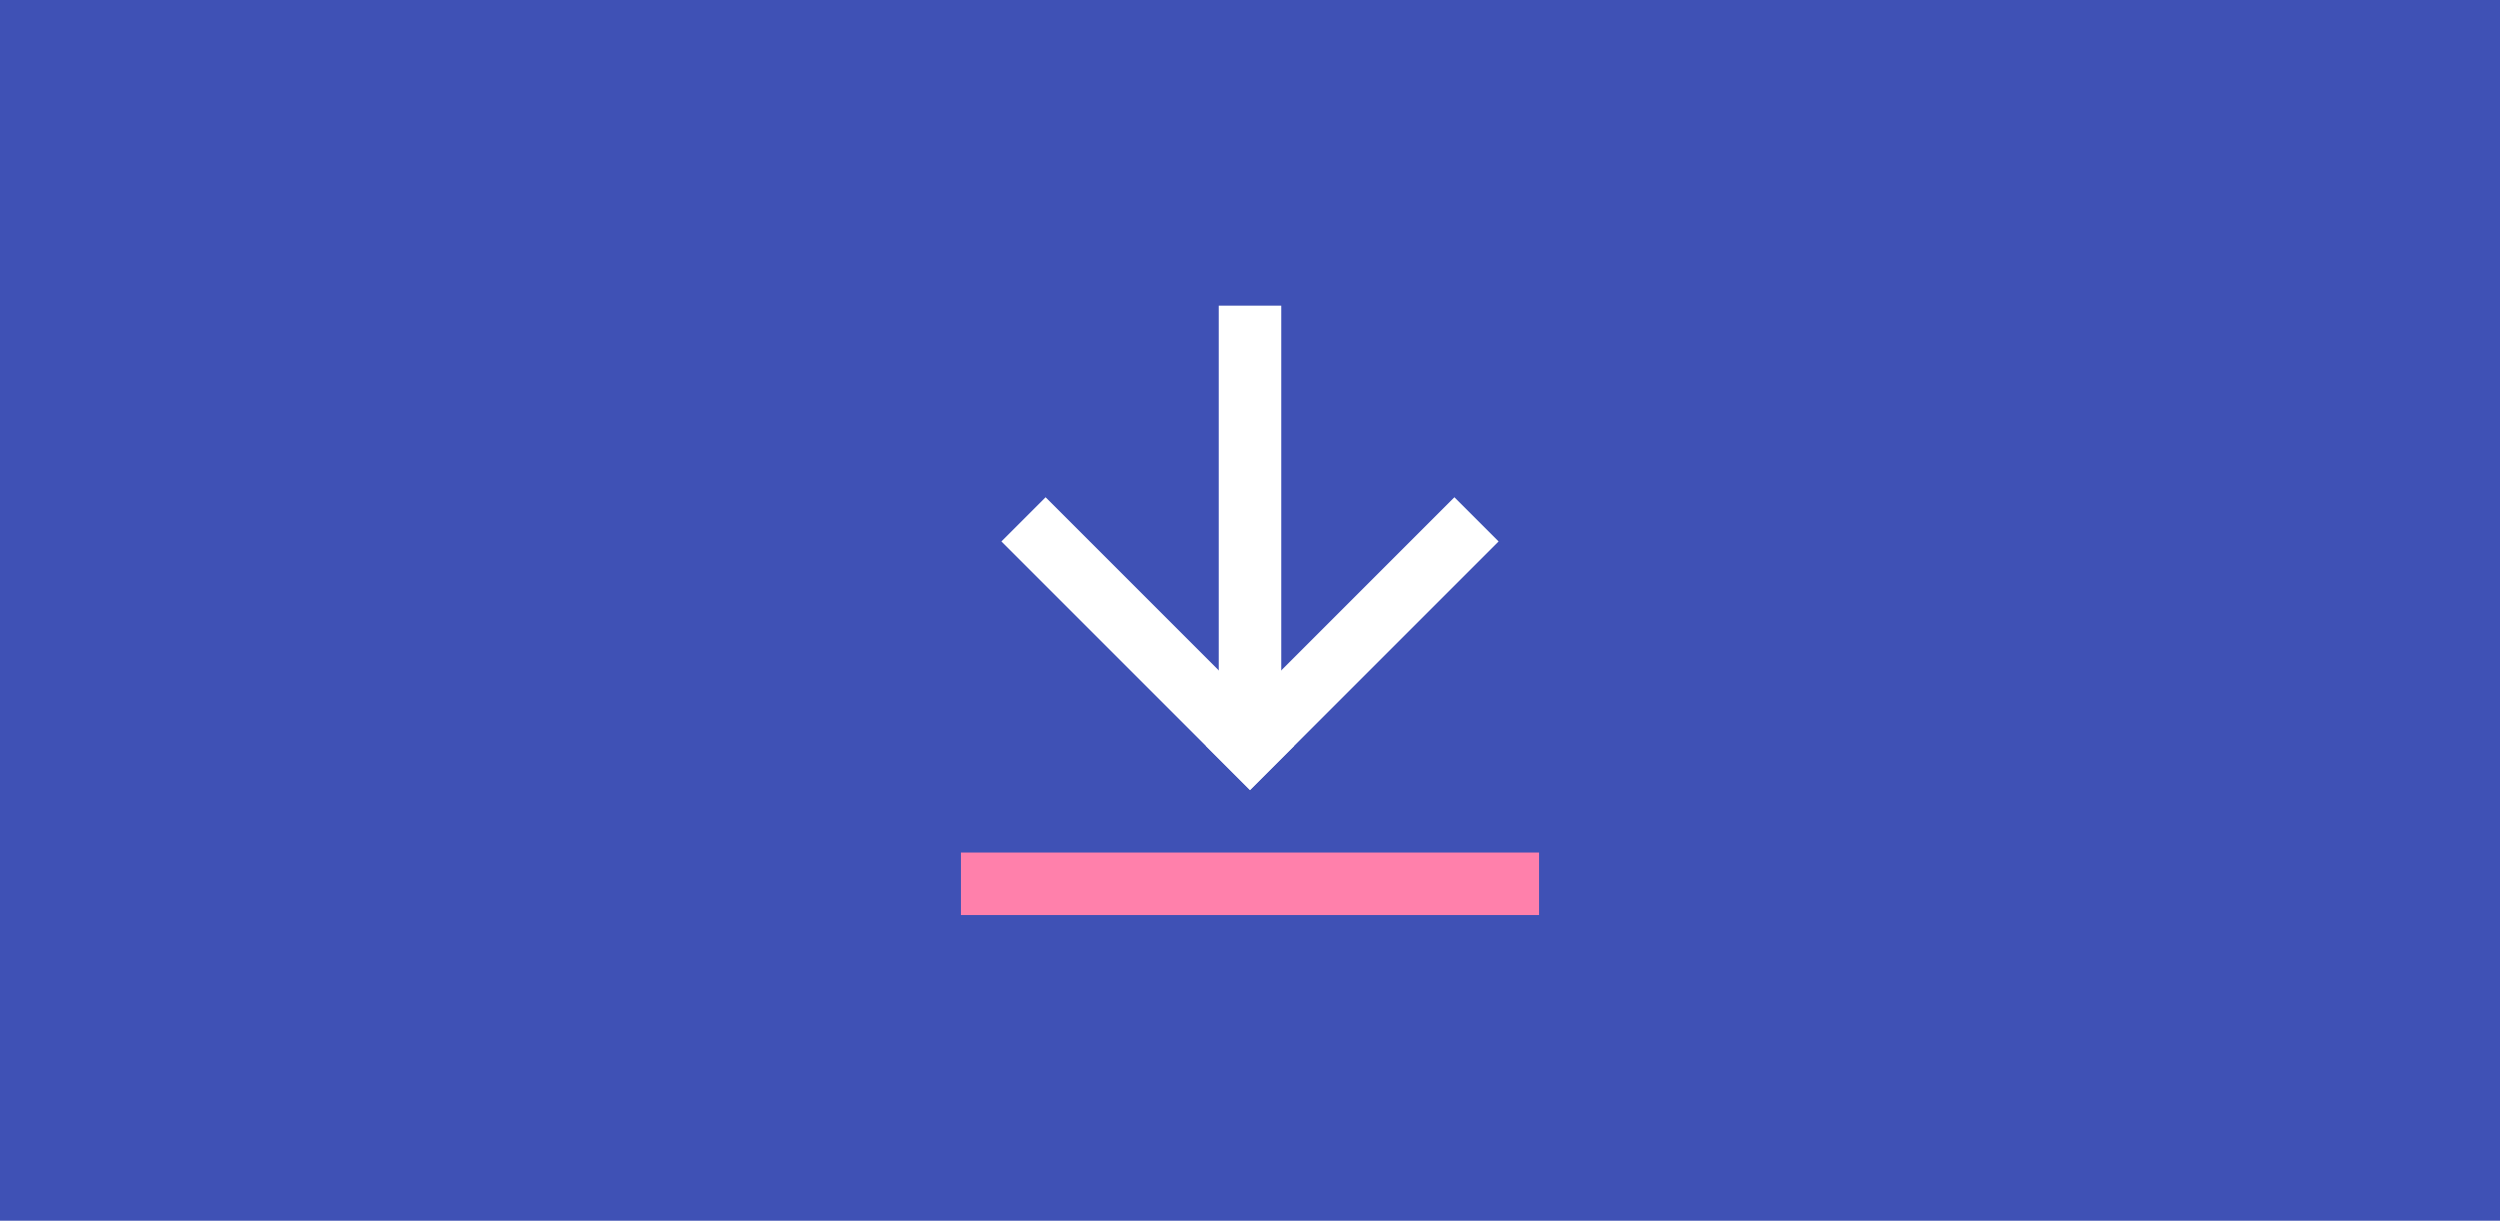
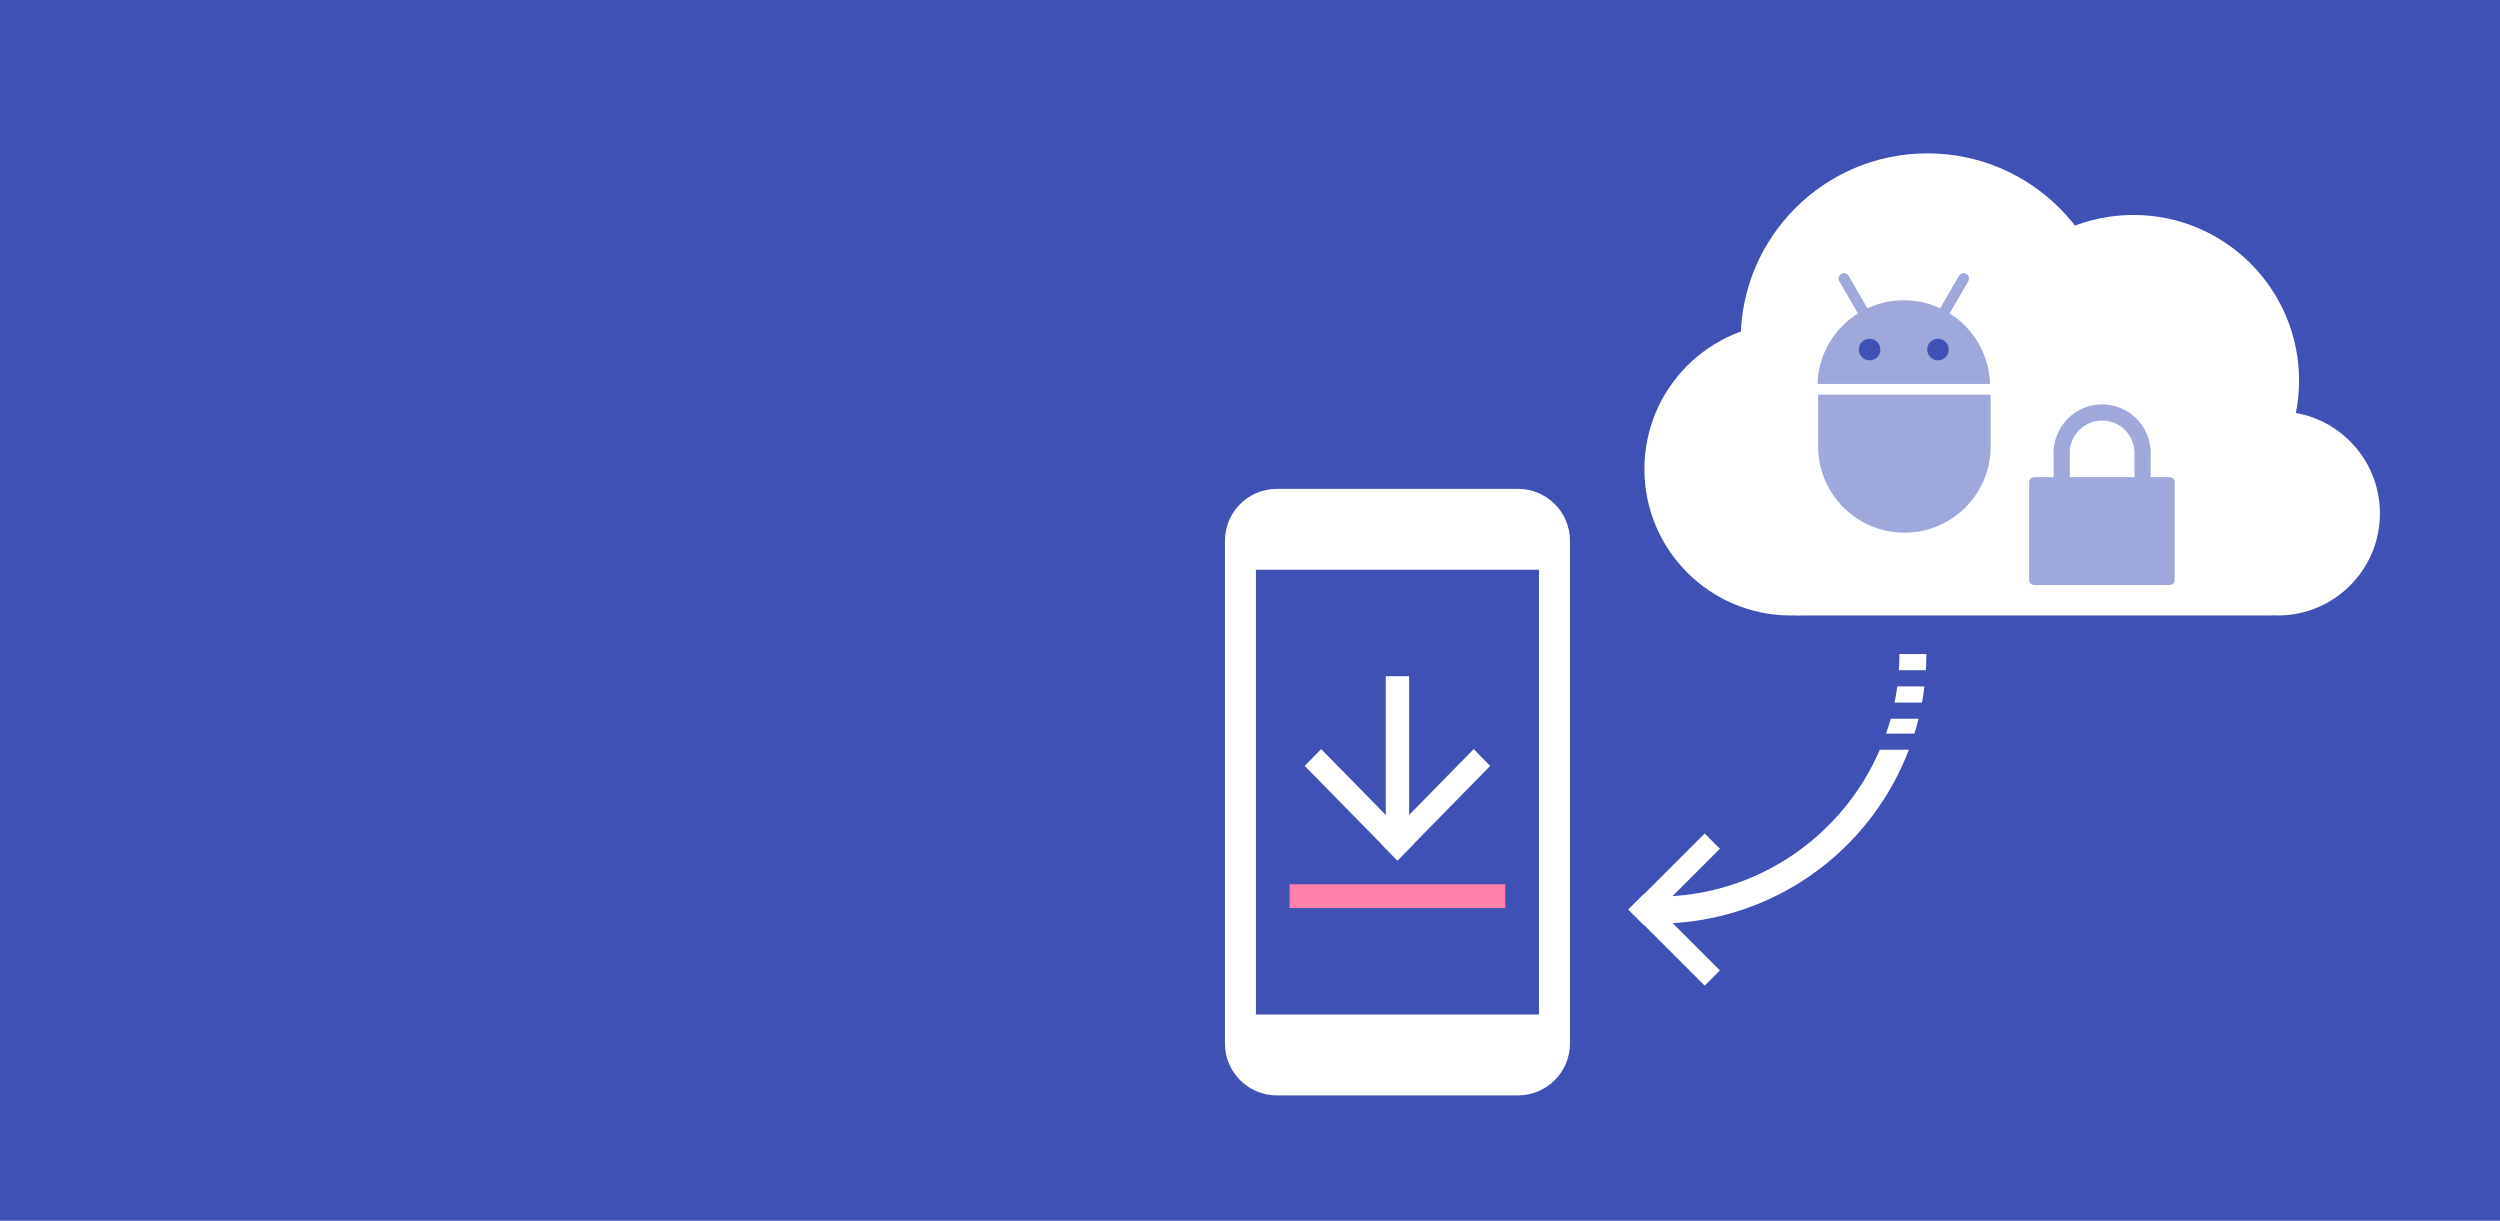
<svg xmlns="http://www.w3.org/2000/svg" width="1024" height="500" id="svg2" version="1.1">
  <defs id="defs4">
    <filter id="filter4269" width="1.5" height="1.5" x="-0.25" y="-0.25" color-interpolation-filters="sRGB">
      <feGaussianBlur id="feGaussianBlur4271" in="SourceAlpha" stdDeviation="12" result="blur" />
      <feColorMatrix id="feColorMatrix4273" result="bluralpha" type="matrix" values="1 0 0 0 0 0 1 0 0 0 0 0 1 0 0 0 0 0 0.4 0 " />
      <feOffset id="feOffset4275" in="bluralpha" dx="4" dy="24" result="offsetBlur" />
      <feMerge id="feMerge4277">
        <feMergeNode id="feMergeNode4279" in="offsetBlur" />
        <feMergeNode id="feMergeNode4281" in="SourceGraphic" />
      </feMerge>
    </filter>
    <filter id="filter4381" width="1.5" height="1.5" x="-0.25" y="-0.25" color-interpolation-filters="sRGB">
      <feGaussianBlur id="feGaussianBlur4383" in="SourceAlpha" stdDeviation="8" result="blur" />
      <feColorMatrix id="feColorMatrix4385" result="bluralpha" type="matrix" values="1 0 0 0 0 0 1 0 0 0 0 0 1 0 0 0 0 0 0.4 0 " />
      <feOffset id="feOffset4387" in="bluralpha" dx="4" dy="12" result="offsetBlur" />
      <feMerge id="feMerge4389">
        <feMergeNode id="feMergeNode4391" in="offsetBlur" />
        <feMergeNode id="feMergeNode4393" in="SourceGraphic" />
      </feMerge>
    </filter>
+     <clipPath clipPathUnits="userSpaceOnUse" id="clipPath4000">
+       <rect style="fill:#9fa8da;fill-opacity:1;stroke:none" id="rect4002" width="39.748" height="26.499" x="841.16" y="442.569" rx="0" ry="0" />
+     </clipPath>
  </defs>
  <g id="layer2" style="display:none" transform="translate(0,-524)">
    <rect style="fill:#808080;fill-opacity:1;stroke:none" id="rect3791" width="1024" height="1024" x="0" y="0" rx="0" ry="0" />
  </g>
  <g id="layer1" transform="translate(0,-552.3622)">
    <rect style="fill:#3f51b5;fill-opacity:1;stroke:none" id="rect2985" width="1024" height="500" x="0" y="552.362" rx="0" ry="0" />
-     <g id="g3024" transform="translate(48.80001,-55.30001)">
-       <rect y="956.862" x="344.8" height="25.6" width="236.8" id="rect3776" style="fill:#ff80ab;fill-opacity:1;stroke:none" />
-       <g transform="matrix(0.4,0,0,0.4,258.4,641.5173)" id="g3842">
-         <g id="g3838" transform="matrix(0.7071068,0.7071068,-0.7071068,0.7071068,565.9617,-217.7257)">
-           <rect transform="matrix(0,-1,1,0,0,0)" y="268" x="-704.313" height="360" width="64" id="rect3769" style="fill:#ffffff;fill-opacity:1;stroke:none" />
-           <rect style="fill:#ffffff;fill-opacity:1;stroke:none" id="rect3771" width="64" height="360" x="564" y="344.313" />
-         </g>
-         <rect style="fill:#ffffff;fill-opacity:1;stroke:none" id="rect3781" width="64" height="460" x="480" y="228.362" />
+   </g>
+   <g id="g31" style="display:none" transform="translate(0,-256)">
+     <rect style="fill:#808080;fill-opacity:1;stroke:none" id="rect33" width="1024" height="1024" x="0" y="0" rx="0" ry="0" />
+   </g>
+   <g id="g35" transform="translate(0,-284.3622)">
+     <path style="fill:#ffffff;fill-opacity:1;stroke:none" d="m 523.021,484.606 c -11.797,0 -21.289,9.492 -21.289,21.289 l 0,205.841 c 0,11.797 9.492,21.297 21.289,21.297 l 98.741,0 c 11.797,0 21.297,-9.501 21.297,-21.297 l 0,-205.841 c 0,-11.797 -9.501,-21.289 -21.297,-21.289 l -98.741,0 z m -8.591,33.124 115.933,0 0,182.18 -115.933,0 0,-182.18 z" id="rect3773" />
+     <rect style="fill:#ff80ab;fill-opacity:1;stroke:none" id="rect41" width="88.33" height="9.739" x="528.231" y="646.558" />
+     <g id="g43" style="fill:#ffffff;fill-opacity:1" transform="matrix(0.1492055,0,0,0.1521705,496.003,526.5927)">
+       <g transform="matrix(0.7071068,0.7071068,-0.7071068,0.7071068,565.9617,-217.7257)" id="g45" style="fill:#ffffff;fill-opacity:1">
+         <rect style="fill:#ffffff;fill-opacity:1;stroke:none" id="rect47" width="64" height="360" x="-704.313" y="268" transform="matrix(0,-1,1,0,0,0)" />
+         <rect y="344.313" x="564" height="360" width="64" id="rect49" style="fill:#ffffff;fill-opacity:1;stroke:none" />
      </g>
+       <rect y="228.362" x="480" height="460" width="64" id="rect51" style="fill:#ffffff;fill-opacity:1;stroke:none" />
    </g>
+     <g id="g4014" style="fill:#ffffff;fill-opacity:1">
+       <path transform="matrix(0.5520603,0,0,0.5520603,425.9101,146.2273)" d="m 665.714,598.286 a 108.571,108.571 0 1 1 -217.143,0 108.571,108.571 0 1 1 217.143,0 z" id="path3832" style="fill:#ffffff;fill-opacity:1;stroke:none" />
+       <path transform="matrix(0.5520603,0,0,0.5520603,395.9411,147.8046)" d="m 851.429,499.714 a 138.571,138.571 0 1 1 -277.143,0 138.571,138.571 0 1 1 277.143,0 z" id="path3834" style="fill:#ffffff;fill-opacity:1;stroke:none" />
+       <path transform="matrix(0.6594054,0,0,0.6594054,303.0109,64.56618)" d="m 968.571,569.714 a 102.857,102.857 0 1 1 -205.714,0 102.857,102.857 0 1 1 205.714,0 z" id="path3836" style="fill:#ffffff;fill-opacity:1;stroke:none" />
+       <path transform="matrix(0.5520603,0,0,0.5520603,400.673,139.918)" d="m 1040,642.571 a 75.714,75.714 0 1 1 -151.429,0 75.714,75.714 0 1 1 151.429,0 z" id="path3838" style="fill:#ffffff;fill-opacity:1;stroke:none" />
+       <rect ry="9.464" y="441.816" x="727.177" height="94.639" width="211.321" id="rect3840" style="fill:#ffffff;fill-opacity:1;stroke:none" />
+     </g>
+     <path style="fill:#9fa8da;fill-opacity:1;stroke:none" d="m 779.791,407.342 c -19.165,0 -34.755,15.247 -35.332,34.272 l 70.664,0 c -0.577,-19.025 -16.167,-34.272 -35.332,-34.272 z" id="path3842" />
+     <path style="fill:#9fa8da;fill-opacity:1;stroke:none" d="M 744.719 161.656 L 744.719 183.906 C 745.295 202.932 760.897 218.188 780.062 218.188 C 799.228 218.188 814.798 202.932 815.375 183.906 L 815.375 161.656 L 744.719 161.656 z " transform="translate(0,284.3622)" id="path3856" />
+     <g id="g3868" transform="matrix(0.5520603,0,0,0.5520603,424.6188,137.6676)" style="fill:#3f51b5;fill-opacity:1">
+       <path transform="matrix(1.12,0,0,1.244444,-70.00001,-95.01244)" d="m 621.429,498.286 c 0,3.55 -3.198,6.429 -7.143,6.429 -3.945,0 -7.143,-2.878 -7.143,-6.429 0,-3.55 3.198,-6.429 7.143,-6.429 3.945,0 7.143,2.878 7.143,6.429 z" id="path3864" style="fill:#3f51b5;fill-opacity:1;stroke:none" />
+       <path style="fill:#3f51b5;fill-opacity:1;stroke:none" id="path3866" d="m 621.429,498.286 c 0,3.55 -3.198,6.429 -7.143,6.429 -3.945,0 -7.143,-2.878 -7.143,-6.429 0,-3.55 3.198,-6.429 7.143,-6.429 3.945,0 7.143,2.878 7.143,6.429 z" transform="matrix(1.12,0,0,1.244444,-19.28573,-95.01244)" />
+     </g>
+     <g id="g3876" transform="matrix(0.5520603,0,0,0.5520603,426.3341,137.6676)" style="fill:#9fa8da;fill-opacity:1">
+       <rect transform="matrix(0.8660254,-0.5,0.5,0.8660254,0,0)" ry="4" rx="4" y="702.999" x="275.85" height="42" width="8" id="rect3872" style="fill:#9fa8da;fill-opacity:1;stroke:none" />
+       <rect style="fill:#9fa8da;fill-opacity:1;stroke:none" id="rect3874" width="8" height="42" x="-833.095" y="62.749" rx="4" ry="4" transform="matrix(-0.8660254,-0.5,-0.5,0.8660254,0,0)" />
+     </g>
+     <g id="g4008">
+       <rect ry="1.965" rx="2.206" y="479.805" x="831.141" height="44.165" width="59.623" id="rect3880" style="fill:#9fa8da;fill-opacity:1;stroke:none" />
+       <path transform="translate(0,-0.4998785)" clip-path="url(#clipPath4000)" id="path3882" d="m 861.034,450.495 c -10.976,0 -19.874,8.898 -19.874,19.874 0,10.976 8.898,19.874 19.874,19.874 10.976,0 19.874,-8.898 19.874,-19.874 0,-10.976 -8.898,-19.874 -19.874,-19.874 z m 0,6.625 c 7.317,0 13.249,5.932 13.249,13.249 0,7.317 -5.932,13.249 -13.249,13.249 -7.317,0 -13.249,-5.932 -13.249,-13.249 0,-7.317 5.932,-13.249 13.249,-13.249 z" style="fill:#9fa8da;fill-opacity:1;stroke:none" />
+       <rect ry="0" rx="0" y="467.926" x="841.16" height="26.499" width="6.625" id="rect3904" style="fill:#9fa8da;fill-opacity:1;stroke:none" />
+       <rect style="fill:#9fa8da;fill-opacity:1;stroke:none" id="rect3906" width="6.625" height="26.499" x="874.283" y="467.926" rx="0" ry="0" />
+     </g>
+     <path style="fill:#ffffff;fill-opacity:1;stroke:none" clip-path="none" d="m 778.004,552.261 c 0,2.228 -0.08,4.433 -0.224,6.625 l 11.058,0 c 0.13,-2.195 0.207,-4.398 0.207,-6.625 l -11.041,0 z m -0.88,13.249 c -0.297,2.232 -0.661,4.442 -1.104,6.625 l 11.231,0 c 0.398,-2.189 0.734,-4.393 1.001,-6.625 l -11.127,0 z m -2.691,13.249 c -0.566,2.052 -1.205,4.076 -1.898,6.073 l 11.611,0 c 0.617,-2 1.187,-4.026 1.691,-6.073 l -11.403,0 z m -4.468,12.697 c -15.209,35.385 -50.374,60.175 -91.331,60.175 l 0,11.041 c 47.173,0 87.423,-29.589 103.235,-71.216 l -11.904,0 z" id="path3962" />
+     <g id="g3992" transform="matrix(0.5520603,0,0,0.5520603,424.6923,252.8541)" style="fill:#ffffff;fill-opacity:1">
+       <rect transform="matrix(0.7071068,-0.7071068,0.7071068,0.7071068,0,0)" y="827.997" x="-207.276" height="16" width="80" id="rect3986" style="fill:#ffffff;fill-opacity:1;stroke:none" />
+       <rect style="fill:#ffffff;fill-opacity:1;stroke:none" id="rect3990" width="80" height="16" x="827.817" y="-207.096" transform="matrix(0.7071068,0.7071068,0.7071068,-0.7071068,0,0)" />
+     </g>
+     <flowRoot xml:space="preserve" id="flowRoot3096" style="font-size:40px;font-style:normal;font-weight:normal;line-height:125%;letter-spacing:0px;word-spacing:0px;fill:#000000;fill-opacity:1;stroke:none;font-family:Sans" transform="translate(4.223356,346.9916)">
+       <flowRegion id="flowRegion3098">
+         <rect id="rect3100" width="468.711" height="187.888" x="46.467" y="91.898" />
+       </flowRegion>
+       <flowPara id="flowPara3102" style="font-size:72px;font-style:normal;font-variant:normal;font-weight:300;font-stretch:normal;text-align:start;line-height:125%;writing-mode:lr-tb;text-anchor:start;fill:#ffffff;font-family:Roboto;-inkscape-font-specification:Roboto Light">AppManager for Android</flowPara>
+     </flowRoot>
  </g>
</svg>
